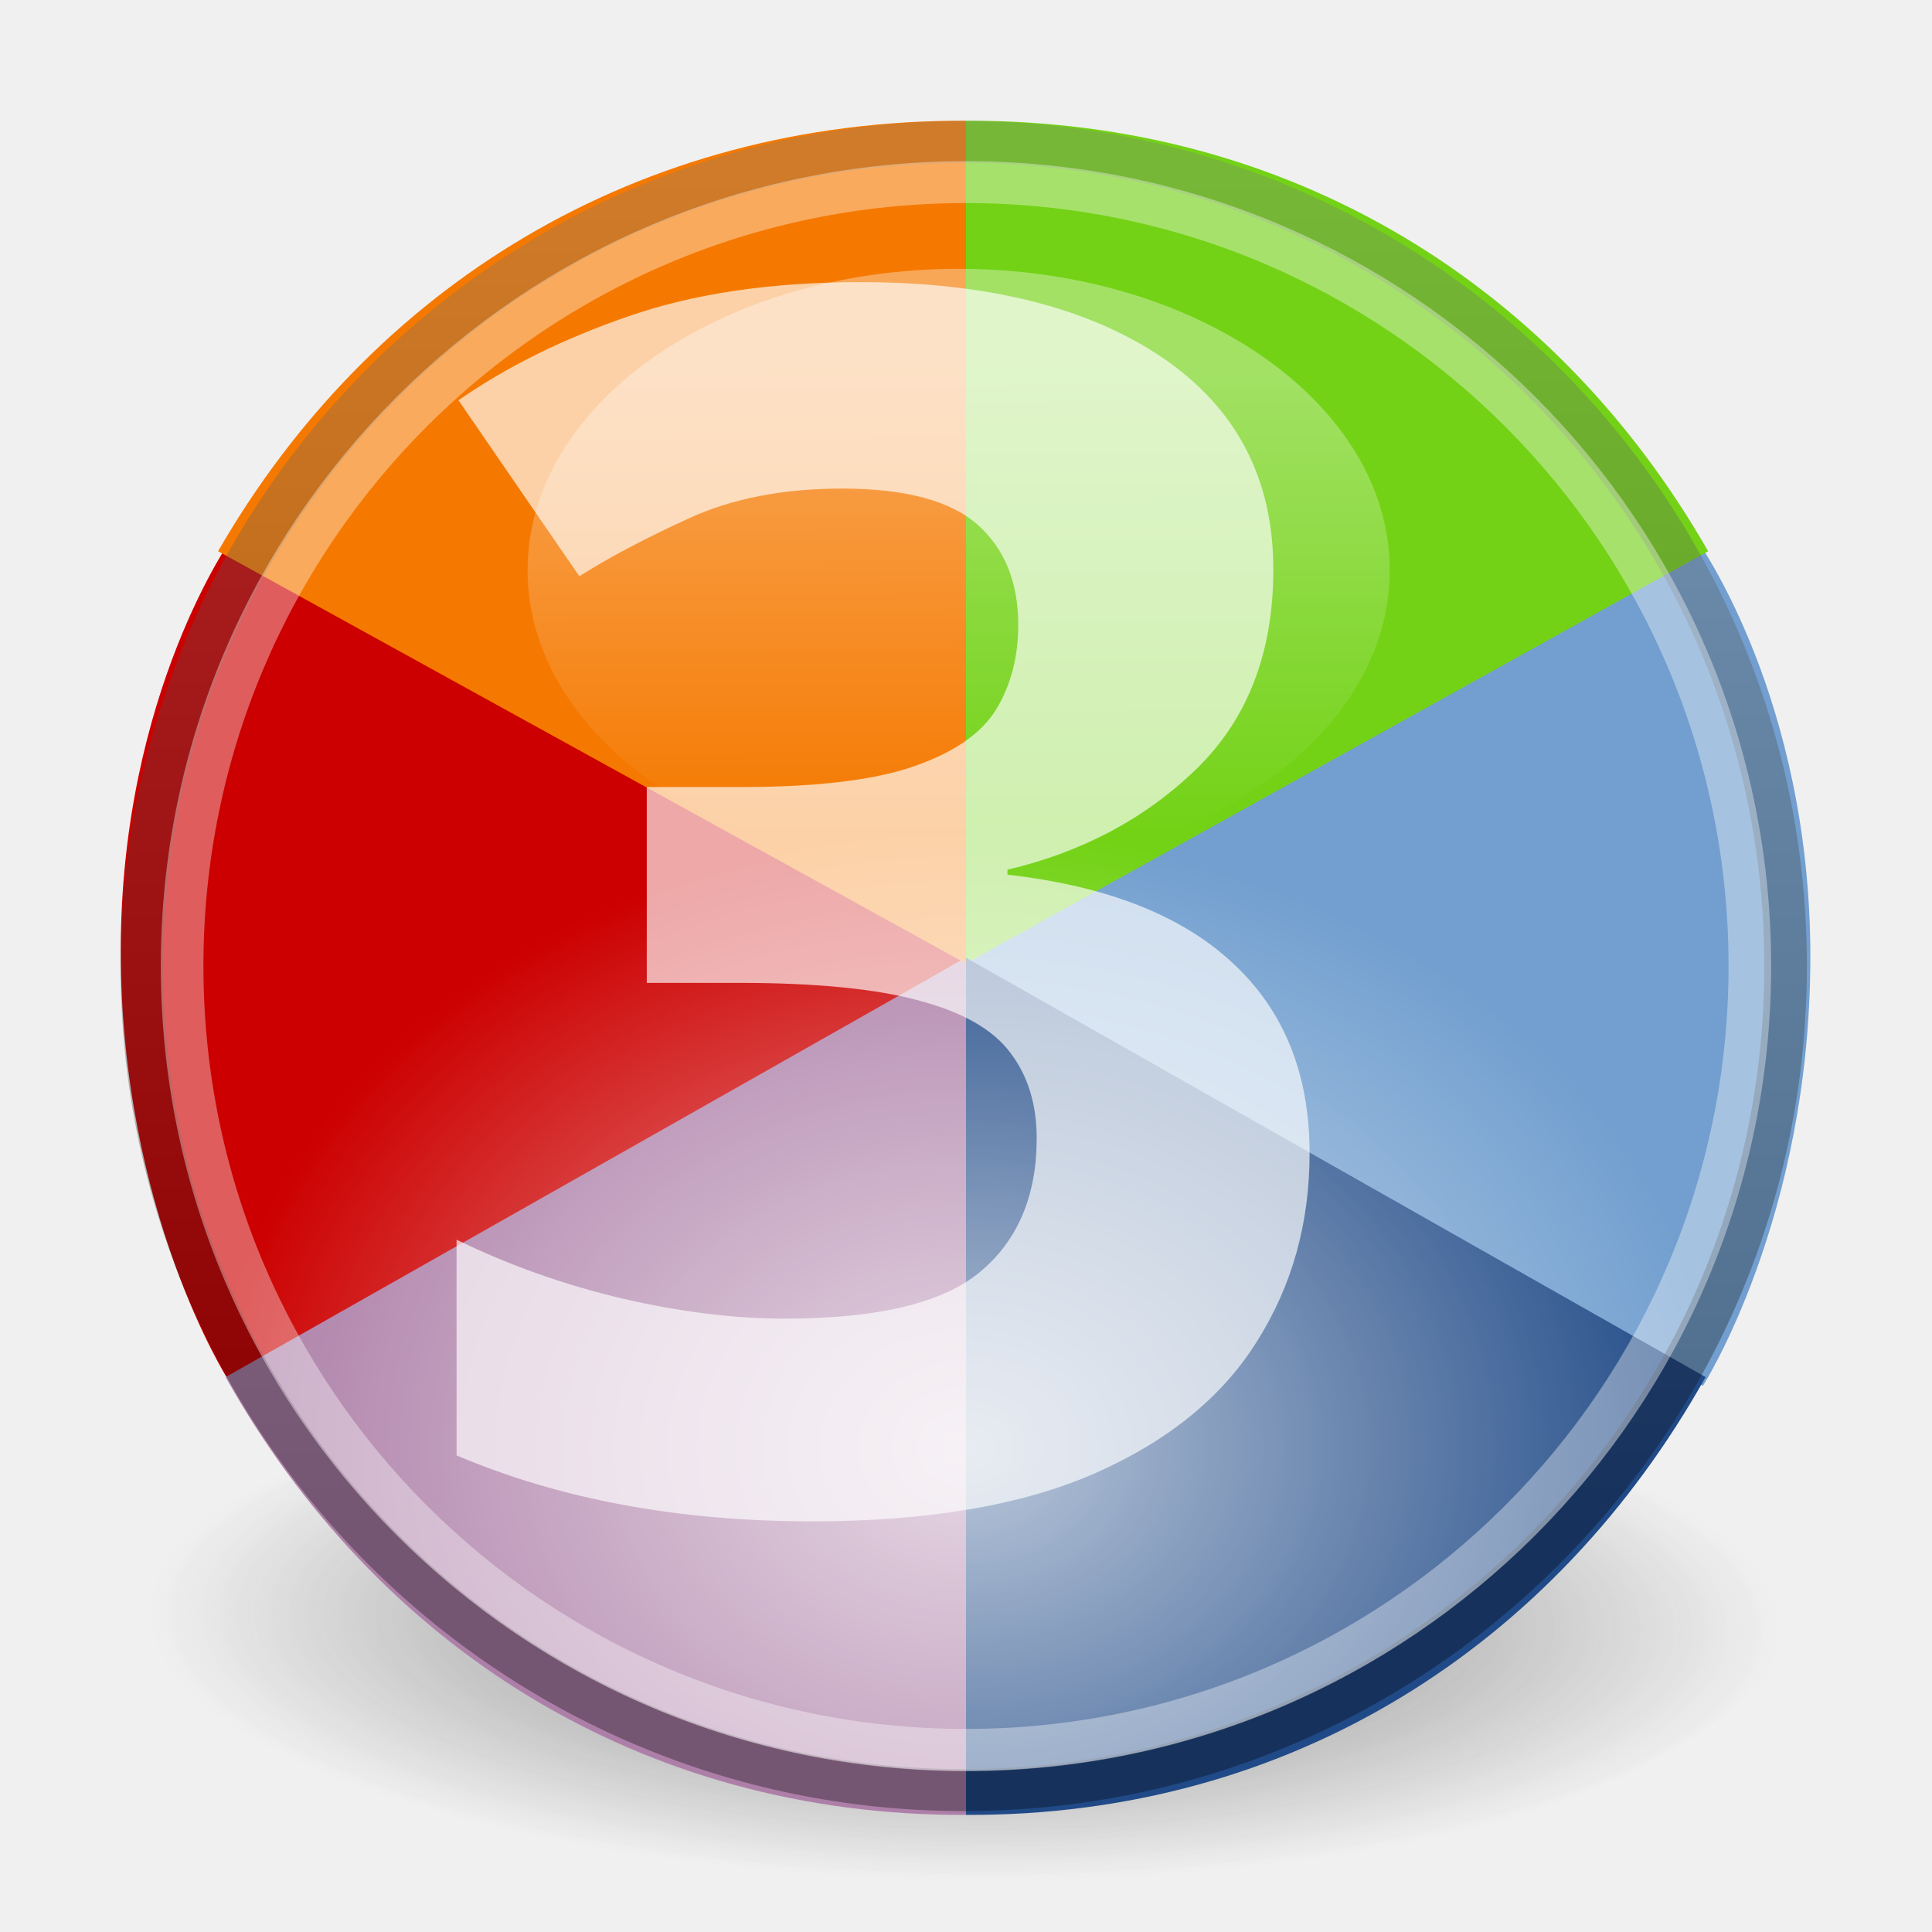
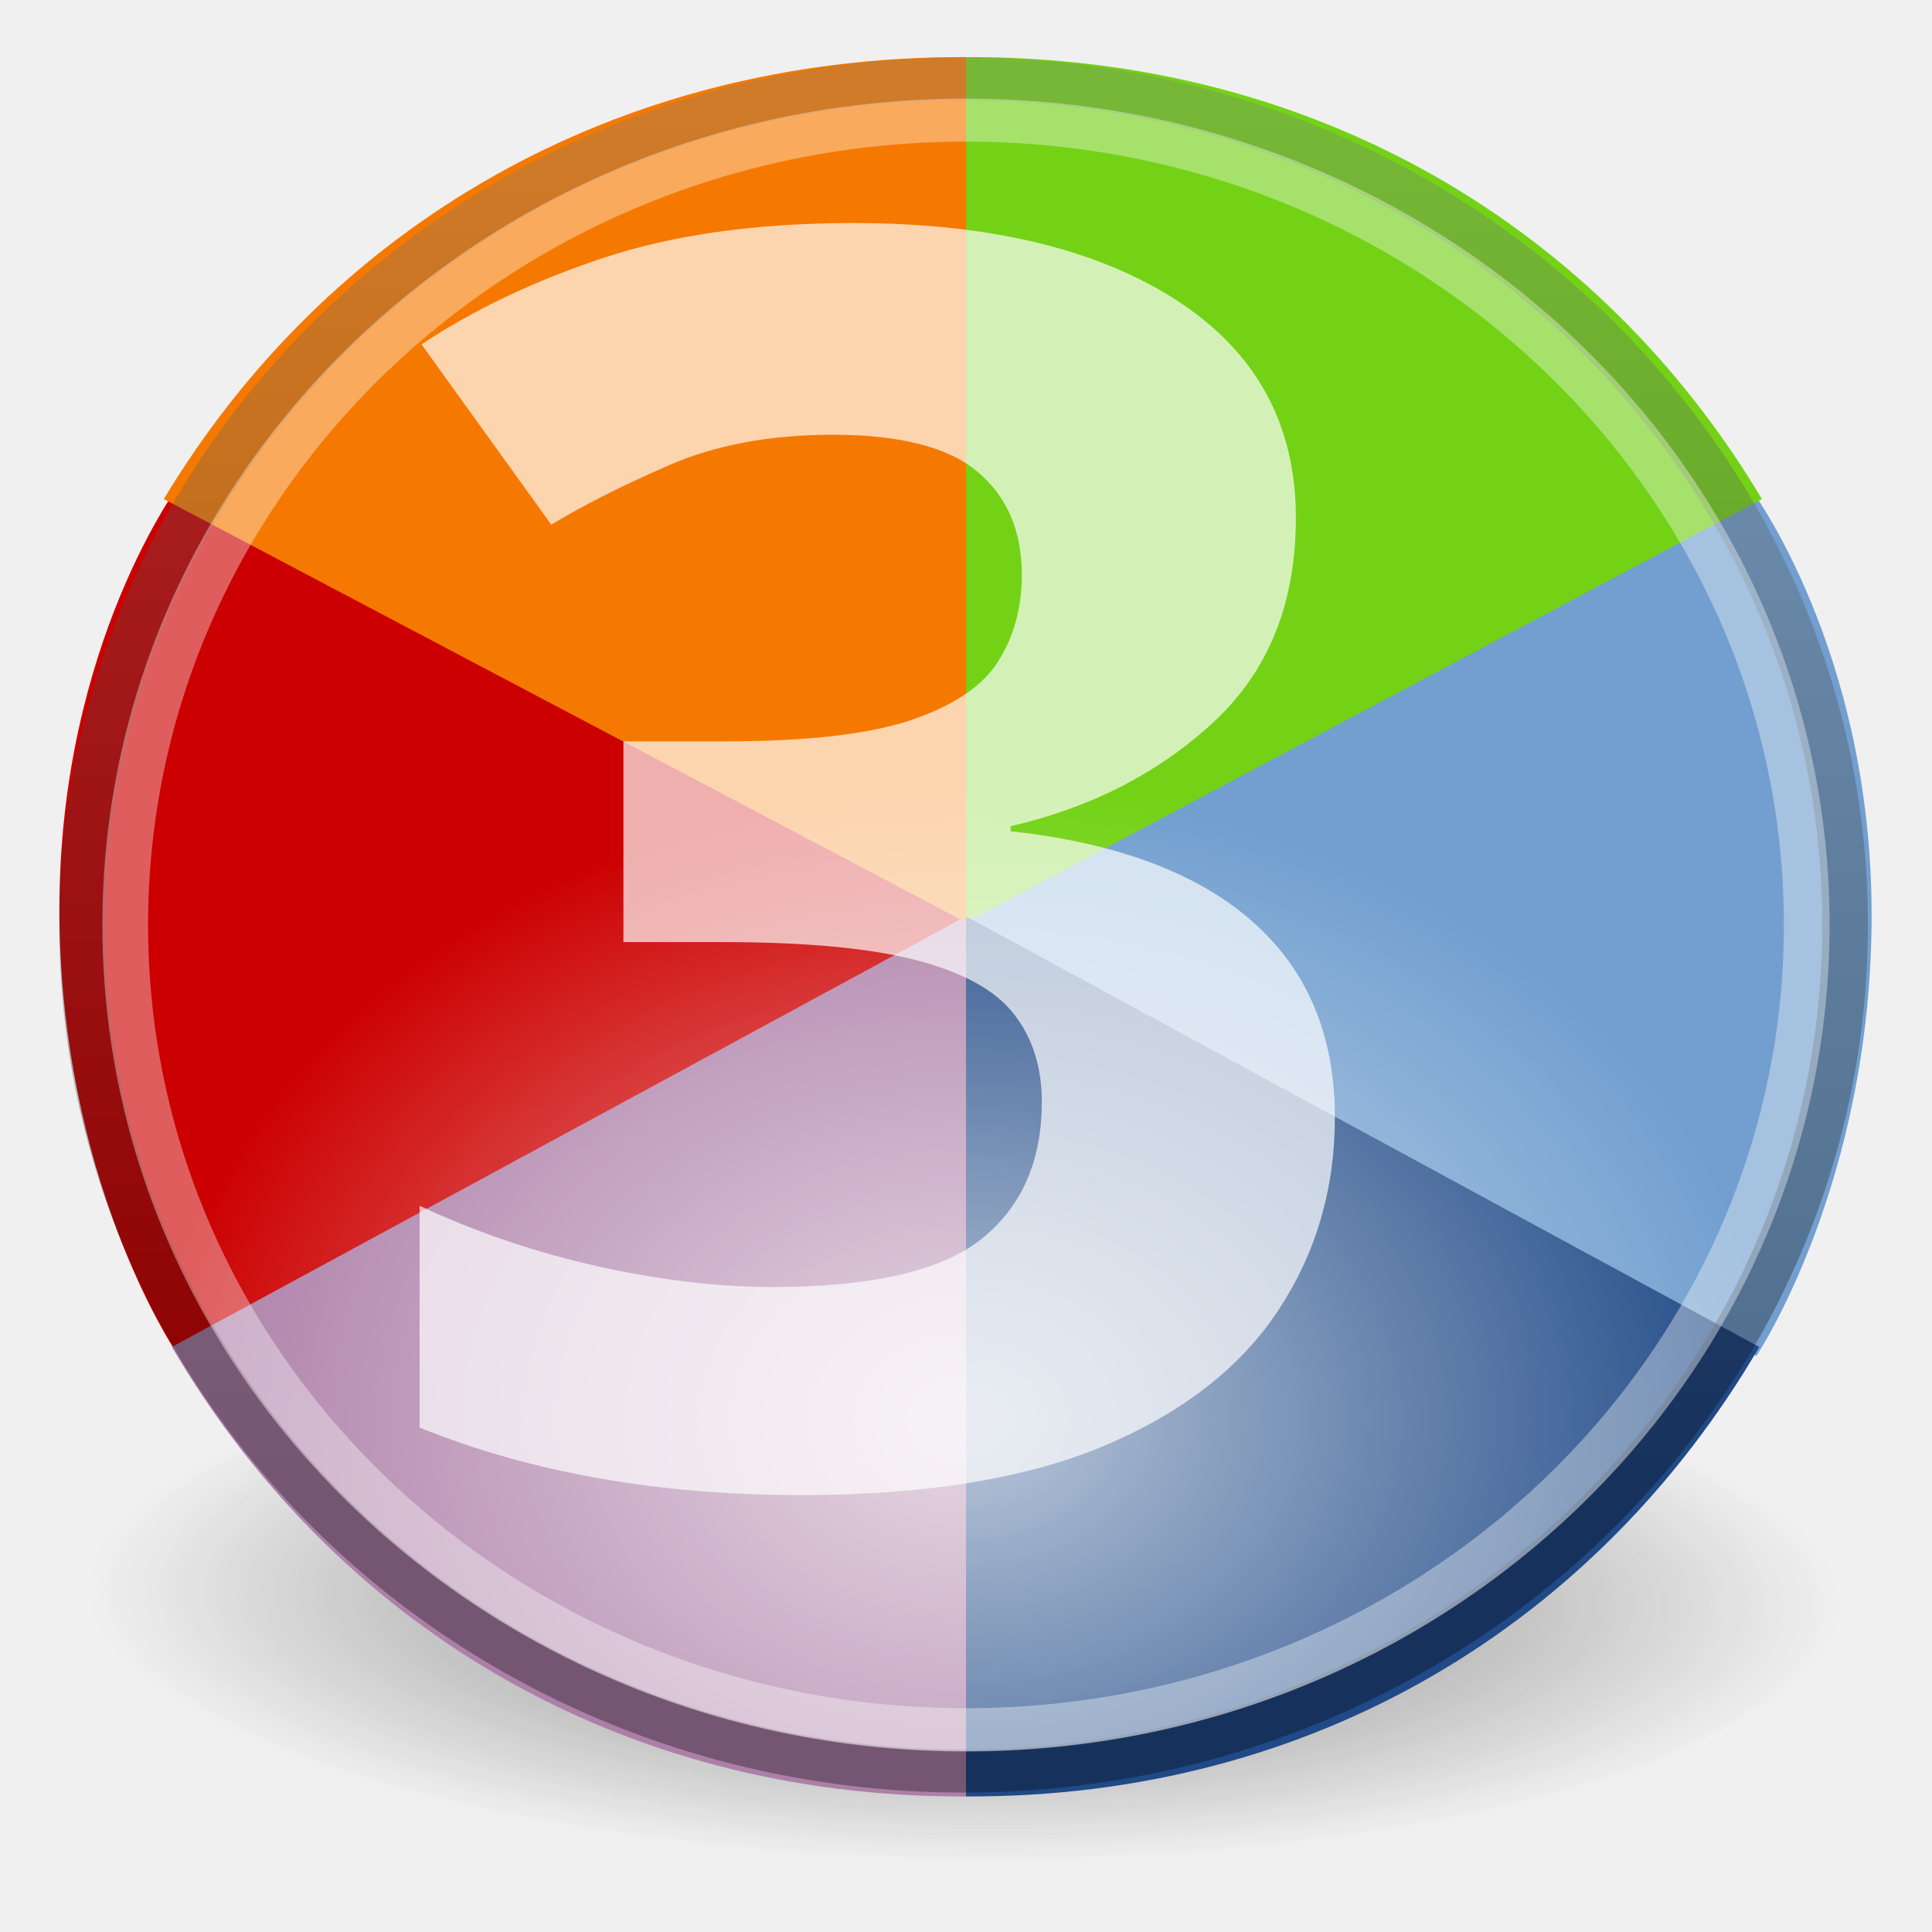
- <svg xmlns="http://www.w3.org/2000/svg" xmlns:xlink="http://www.w3.org/1999/xlink" width="48" height="48" id="svg4908" version="1.0">
+ <svg xmlns="http://www.w3.org/2000/svg" xmlns:xlink="http://www.w3.org/1999/xlink" width="64" height="64" id="svg4908" version="1.0">
  <defs id="defs4910">
    <linearGradient id="linearGradient3826">
      <stop style="stop-color:#ffffff;stop-opacity:1;" offset="0" id="stop3828" />
      <stop style="stop-color:#ffffff;stop-opacity:0;" offset="1" id="stop3830" />
    </linearGradient>
    <linearGradient id="linearGradient5923">
      <stop style="stop-color:#000000;stop-opacity:1;" offset="0" id="stop5925" />
      <stop style="stop-color:#808080;stop-opacity:1" offset="1" id="stop5927" />
    </linearGradient>
    <linearGradient id="linearGradient6152">
      <stop style="stop-color:#5e5e5e;stop-opacity:1;" offset="0" id="stop6154" />
      <stop style="stop-color:#5e5e5e;stop-opacity:0;" offset="1" id="stop6156" />
    </linearGradient>
    <linearGradient id="linearGradient5999">
      <stop style="stop-color:#ffffff;stop-opacity:1;" offset="0" id="stop6001" />
      <stop style="stop-color:#ffffff;stop-opacity:0;" offset="1" id="stop6003" />
    </linearGradient>
    <linearGradient id="linearGradient5991">
      <stop style="stop-color:#ffffff;stop-opacity:1;" offset="0" id="stop5993" />
      <stop style="stop-color:#ffffff;stop-opacity:0;" offset="1" id="stop5995" />
    </linearGradient>
-     <radialGradient xlink:href="#linearGradient5991" id="radialGradient5997" cx="11.963" cy="10.834" fx="11.963" fy="10.834" r="4.657" gradientTransform="matrix(0.9407877,-6.3623706e-3,6.4433965e-3,0.6097718,0.6261684,3.647757)" gradientUnits="userSpaceOnUse" />
+     <radialGradient xlink:href="#linearGradient5991" id="radialGradient5997" cx="11.963" cy="10.834" fx="11.963" fy="10.834" r="4.657" gradientTransform="matrix(0.9407877,-0.00636237,0.0064434,0.6097718,0.6261684,3.647757)" gradientUnits="userSpaceOnUse" />
    <linearGradient xlink:href="#linearGradient5999" id="linearGradient6005" x1="11.608" y1="5.431" x2="11.633" y2="11.167" gradientUnits="userSpaceOnUse" />
-     <radialGradient xlink:href="#linearGradient6152" id="radialGradient6158" cx="10.901" cy="20.363" fx="10.901" fy="20.363" r="10.248" gradientTransform="matrix(0.9645269,7.5563361e-3,-1.5701704e-3,0.2013004,0.4186743,14.94879)" gradientUnits="userSpaceOnUse" />
+     <radialGradient xlink:href="#linearGradient6152" id="radialGradient6158" cx="10.901" cy="20.363" fx="10.901" fy="20.363" r="10.248" gradientTransform="matrix(0.9645269,0.00755634,-0.00157017,0.2013004,0.4186743,14.94879)" gradientUnits="userSpaceOnUse" />
    <linearGradient xlink:href="#linearGradient5923" id="linearGradient5929" x1="12.535" y1="18.18" x2="12.535" y2="2.183" gradientUnits="userSpaceOnUse" />
    <linearGradient xlink:href="#linearGradient3826" id="linearGradient3832" x1="15.412" y1="-44.791" x2="15.412" y2="-58.616" gradientUnits="userSpaceOnUse" gradientTransform="translate(-3.0918308e-7,-8.603787)" />
+     <radialGradient xlink:href="#linearGradient6152" id="radialGradient2860" gradientUnits="userSpaceOnUse" gradientTransform="matrix(0.9645269,0.00755634,-0.00157017,0.2013004,0.4186743,14.94879)" cx="10.901" cy="20.363" fx="10.901" fy="20.363" r="10.248" />
+     <linearGradient xlink:href="#linearGradient5923" id="linearGradient2862" gradientUnits="userSpaceOnUse" x1="12.535" y1="18.18" x2="12.535" y2="2.183" />
+     <radialGradient xlink:href="#linearGradient5991" id="radialGradient2864" gradientUnits="userSpaceOnUse" gradientTransform="matrix(0.9407877,-0.00636237,0.0064434,0.6097718,0.6261684,3.647757)" cx="11.963" cy="10.834" fx="11.963" fy="10.834" r="4.657" />
+     <linearGradient xlink:href="#linearGradient5999" id="linearGradient2866" gradientUnits="userSpaceOnUse" x1="11.608" y1="5.431" x2="11.633" y2="11.167" />
  </defs>
-   <g id="layer1">
-     <path style="fill:#729fcf;fill-opacity:1;fill-rule:evenodd;stroke:none;stroke-width:1px;stroke-linecap:butt;stroke-linejoin:miter;stroke-opacity:1" d="M 24,23.938 L 42.175,13.444 C 42.175,13.444 44.978,17.337 44.978,23.767 C 44.978,30.265 42.308,34.431 42.308,34.431 L 24,23.938 z " id="path4952" />
-     <path style="opacity:0.815;fill:url(#radialGradient6158);fill-opacity:1;stroke:none;stroke-width:1;stroke-linecap:round;stroke-linejoin:miter;stroke-miterlimit:4;stroke-dasharray:none;stroke-dashoffset:0;stroke-opacity:1" id="path6150" d="M 21.165 18.718 A 10.248 2.567 0 1 1  0.67,18.718 A 10.248 2.567 0 1 1  21.165 18.718 z" transform="matrix(2.049271,0,0,3.11591,1.627452,-19.32394)" />
-     <path style="fill:#cc0000;fill-opacity:1;fill-rule:evenodd;stroke:none;stroke-width:1px;stroke-linecap:butt;stroke-linejoin:miter;stroke-opacity:1" d="M 24,23.794 L 5.806,13.3 C 5.806,13.3 3,17.192 3,23.623 C 3,30.121 5.673,34.287 5.673,34.287 L 24,23.794 z " id="path5979" />
-     <path style="fill:#ad7fa8;fill-opacity:1;fill-rule:evenodd;stroke:none;stroke-width:1px;stroke-linecap:butt;stroke-linejoin:miter;stroke-opacity:1" d="M 5.606,34.213 L 24,23.794 L 24,45.091 C 15.91,45.123 9.348,40.885 5.606,34.213 z " id="path5981" />
-     <path style="fill:#73d216;fill-opacity:1;fill-rule:evenodd;stroke:none;stroke-width:1px;stroke-linecap:butt;stroke-linejoin:miter;stroke-opacity:1" d="M 42.438,13.695 L 24,23.938 L 24,3 C 32.109,2.968 38.686,7.135 42.438,13.695 z " id="path5973" />
-     <path style="fill:#f57900;fill-opacity:1;fill-rule:evenodd;stroke:none;stroke-width:1px;stroke-linecap:butt;stroke-linejoin:miter;stroke-opacity:1" d="M 5.418,13.695 L 24,23.938 L 24,3 C 15.828,2.968 9.199,7.135 5.418,13.695 z " id="path5983" />
-     <path style="fill:#204a87;fill-opacity:1;fill-rule:evenodd;stroke:none;stroke-width:1px;stroke-linecap:butt;stroke-linejoin:miter;stroke-opacity:1" d="M 42.375,34.213 L 24,23.794 L 24,45.091 C 32.081,45.123 38.637,40.885 42.375,34.213 z " id="path5977" />
-     <path style="opacity:0.321;fill:none;fill-opacity:1;stroke:url(#linearGradient5929);stroke-width:0.489;stroke-linecap:round;stroke-linejoin:miter;stroke-miterlimit:4;stroke-dasharray:none;stroke-dashoffset:0;stroke-opacity:1" id="path5967" d="M 21.975 11.549 A 9.44 9.598 0 1 1  3.094,11.549 A 9.44 9.598 0 1 1  21.975 11.549 z" transform="matrix(2.162912,0,0,2.133156,-3.167219,-0.6362089)" />
-     <path style="opacity:0.364;fill:none;fill-opacity:1;stroke:#ffffff;stroke-width:0.513;stroke-linecap:round;stroke-linejoin:miter;stroke-miterlimit:4;stroke-dasharray:none;stroke-dashoffset:0;stroke-opacity:1" id="path5985" d="M 21.975 11.549 A 9.44 9.598 0 1 1  3.094,11.549 A 9.44 9.598 0 1 1  21.975 11.549 z" transform="matrix(2.0629,0,0,2.028971,-1.857763,0.5670402)" />
-     <path style="opacity:0.69;fill:url(#radialGradient5997);fill-opacity:1;stroke:none;stroke-width:1;stroke-linecap:round;stroke-linejoin:miter;stroke-miterlimit:4;stroke-dasharray:none;stroke-dashoffset:0;stroke-opacity:1" id="path5989" d="M 16.608 7.95 A 4.657 3.726 0 1 1  7.293,7.95 A 4.657 3.726 0 1 1  16.608 7.95 z" transform="matrix(4.294531,0,0,5.368164,-27.32203,-18.67588)" />
-     <path style="opacity:0.342;fill:url(#linearGradient6005);fill-opacity:1;stroke:none;stroke-width:1;stroke-linecap:round;stroke-linejoin:miter;stroke-miterlimit:4;stroke-dasharray:none;stroke-dashoffset:0;stroke-opacity:1" id="path5987" d="M 16.608 7.95 A 4.657 3.726 0 1 1  7.293,7.95 A 4.657 3.726 0 1 1  16.608 7.95 z" transform="matrix(2.2995,0,0,2.009636,-3.662106,-1.808928)" />
-     <text xml:space="preserve" style="font-size:42.416px;font-style:normal;font-variant:normal;font-weight:bold;font-stretch:normal;fill:#ffffff;fill-opacity:0.659;stroke:none;font-family:Cantarell;-inkscape-font-specification:Cantarell Medium" x="9.607" y="37.806" id="text2840" transform="scale(1.011456,0.9886738)">
-       <tspan id="tspan2842" x="9.607" y="37.806">3</tspan>
+   <g id="layer1" transform="translate(0,16)">
+     <path style="fill:#729fcf;fill-opacity:1;fill-rule:evenodd;stroke:none" d="M 32,14.554 57.991,0.19 c 0,0 4.009,5.328 4.009,14.131 -6.3e-5,8.895 -3.819,14.598 -3.819,14.598 L 32,14.554 z" id="path4952" />
+     <path style="opacity:0.815;fill:url(#radialGradient2860);fill-opacity:1;stroke:none" id="path6150" d="m 21.165,18.718 a 10.248,2.567 0 1 1 -20.495,0 10.248,2.567 0 1 1 20.495,0 z" transform="matrix(2.930639,0,0,4.265374,0.0052771,-44.66716)" />
+     <path style="fill:#cc0000;fill-opacity:1;fill-rule:evenodd;stroke:none" d="M 32,14.357 5.981,-0.008 c 0,0 -4.013,5.328 -4.013,14.131 6.32e-5,8.895 3.823,14.598 3.823,14.598 L 32,14.357 z" id="path5979" />
+     <path style="fill:#ad7fa8;fill-opacity:1;fill-rule:evenodd;stroke:none" d="m 5.694,28.619 26.306,-14.263 0,29.154 C 20.431,43.555 11.047,37.753 5.694,28.619 z" id="path5981" />
+     <path style="fill:#73d216;fill-opacity:1;fill-rule:evenodd;stroke:none" d="M 58.367,0.532 32,14.554 l 0,-28.662 c 11.596,-0.044 21.003,5.66 26.367,14.64 z" id="path5973" />
+     <path style="fill:#f57900;fill-opacity:1;fill-rule:evenodd;stroke:none" d="M 5.426,0.532 32,14.554 l 0,-28.662 C 20.313,-14.151 10.833,-8.448 5.426,0.532 z" id="path5983" />
+     <path style="fill:#204a87;fill-opacity:1;fill-rule:evenodd;stroke:none" d="m 58.279,28.619 -26.279,-14.263 0,29.154 c 11.557,0.044 20.932,-5.757 26.279,-14.891 z" id="path5977" />
+     <path style="opacity:0.321;fill:none;stroke:url(#linearGradient2862);stroke-width:0.489;stroke-linecap:round;stroke-linejoin:miter;stroke-miterlimit:4;stroke-opacity:1;stroke-dasharray:none;stroke-dashoffset:0" id="path5967" d="m 21.975,11.549 a 9.44,9.598 0 1 1 -18.881,0 9.44,9.598 0 1 1 18.881,0 z" transform="matrix(3.093155,0,0,2.92008,-6.851526,-19.0855)" />
+     <path style="opacity:0.364;fill:none;stroke:#ffffff;stroke-width:0.513;stroke-linecap:round;stroke-linejoin:miter;stroke-miterlimit:4;stroke-opacity:1;stroke-dasharray:none;stroke-dashoffset:0" id="path5985" d="m 21.975,11.549 a 9.44,9.598 0 1 1 -18.881,0 9.44,9.598 0 1 1 18.881,0 z" transform="matrix(2.95013,0,0,2.777462,-4.978888,-17.43837)" />
+     <path style="opacity:0.69;fill:url(#radialGradient2864);fill-opacity:1;stroke:none" id="path5989" d="m 16.608,7.95 a 4.657,3.726 0 1 1 -9.314,0 4.657,3.726 0 1 1 9.314,0 z" transform="matrix(6.141559,0,0,7.348488,-41.39504,-43.78003)" />
+     <text xml:space="preserve" style="font-size:59.347px;font-style:normal;font-variant:normal;font-weight:bold;font-stretch:normal;fill:#ffffff;fill-opacity:0.686;stroke:none;font-family:Cantarell;-inkscape-font-specification:Cantarell Medium" x="11.196" y="34.066" id="text2840" transform="scale(1.033814,0.9672922)">
+       <tspan id="tspan2842" x="11.196" y="34.066">3</tspan>
    </text>
  </g>
</svg>
